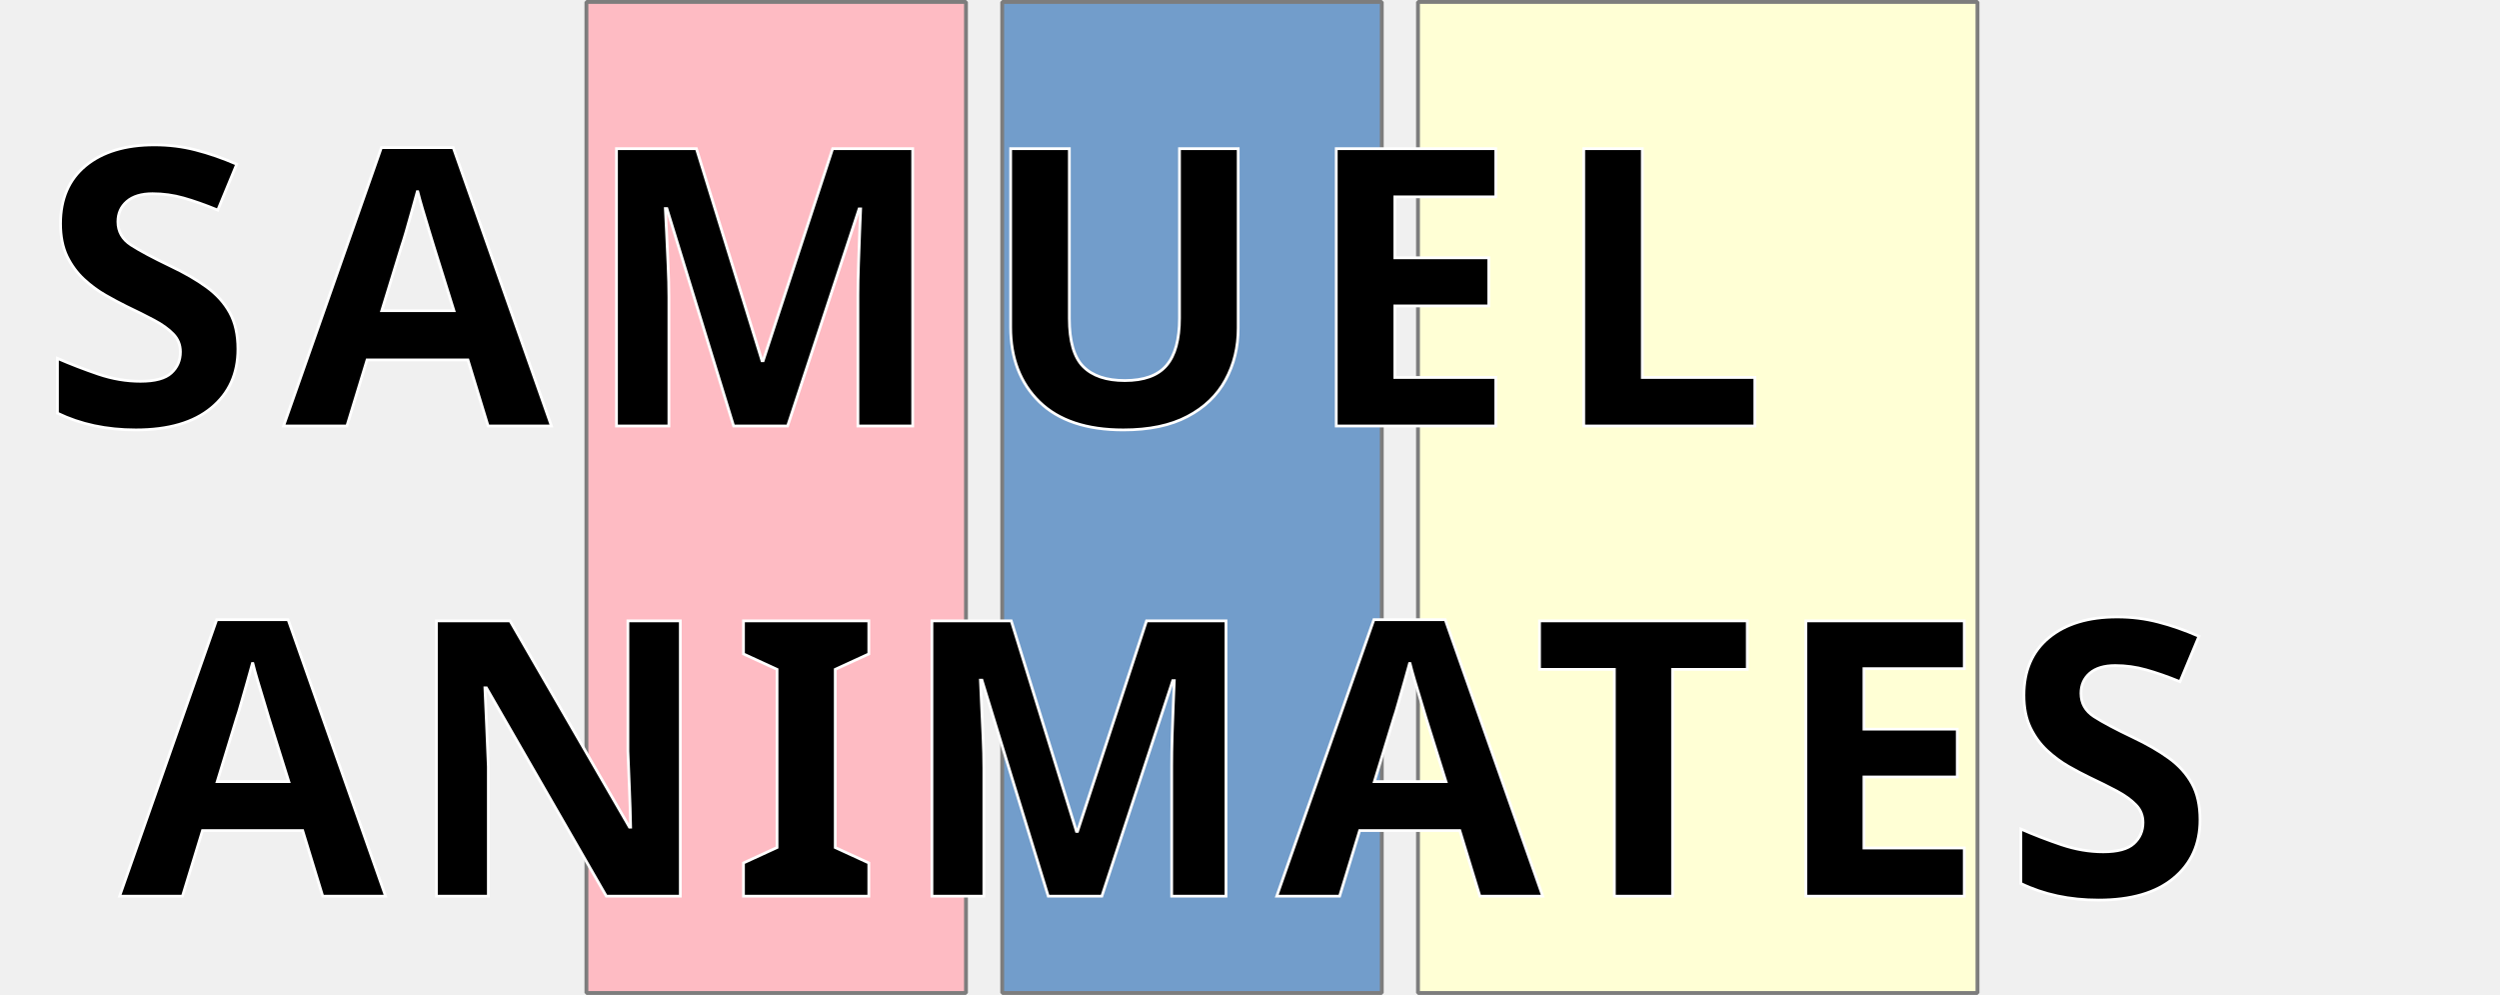
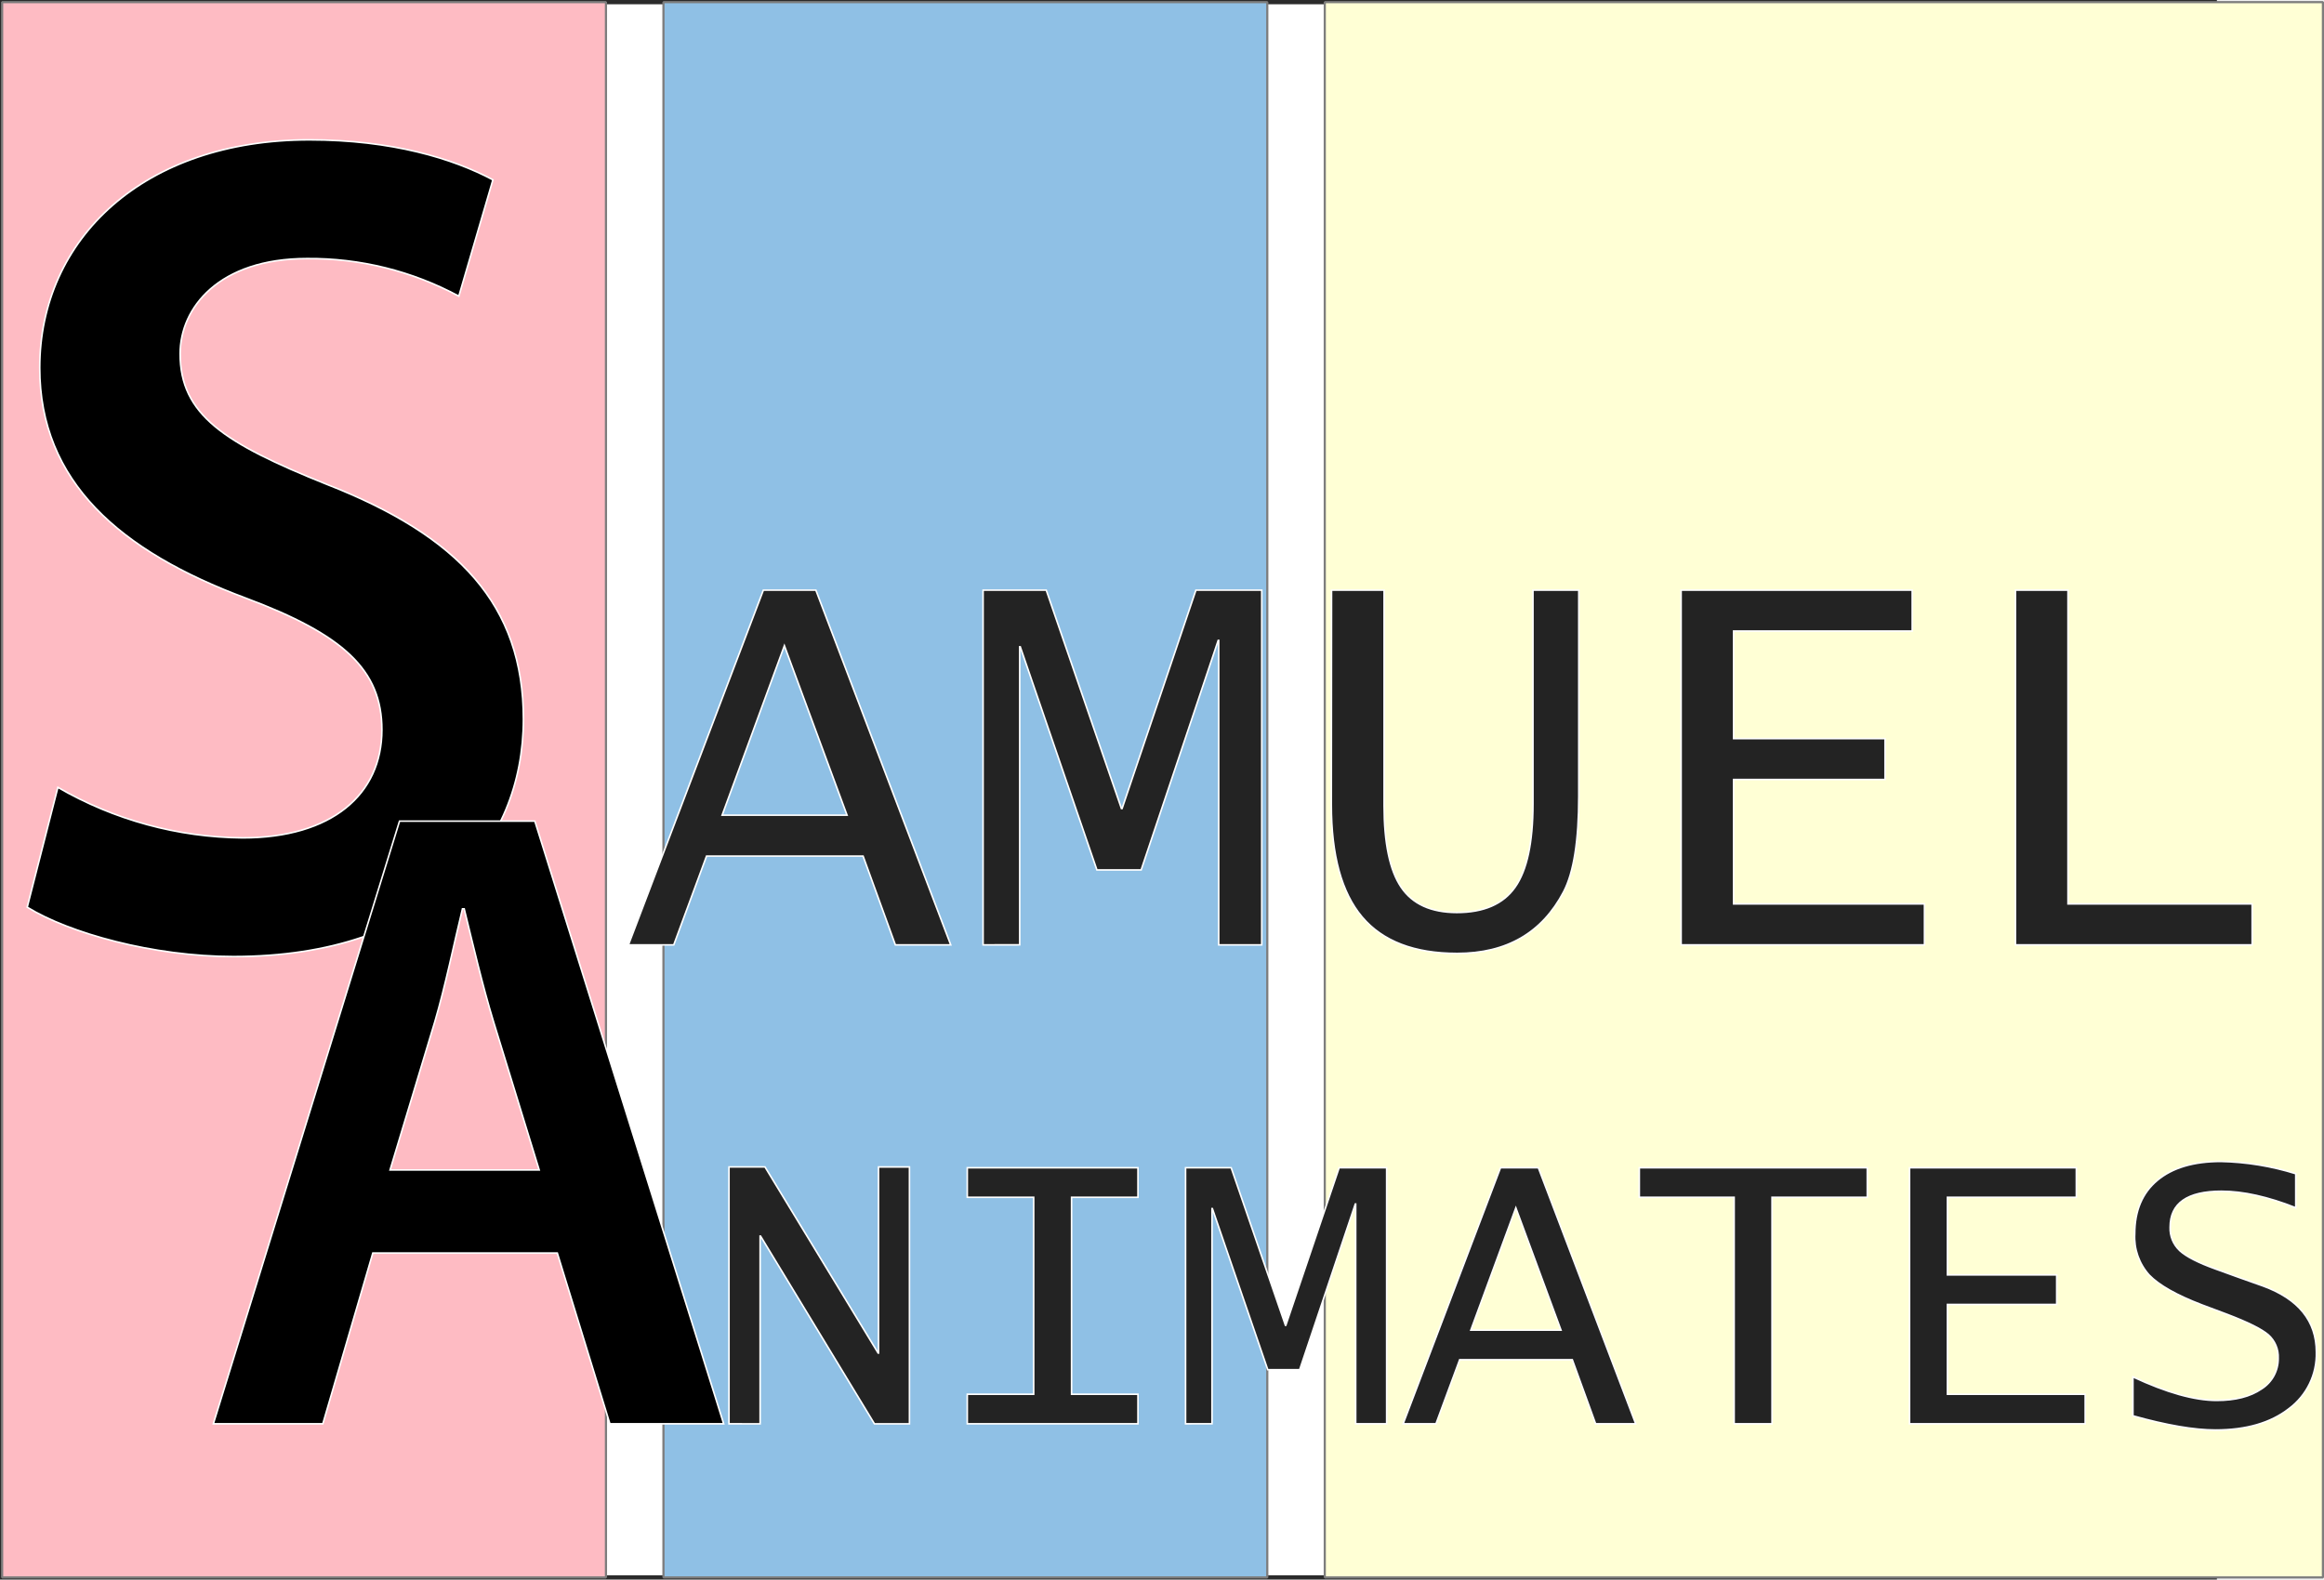
- <svg xmlns="http://www.w3.org/2000/svg" id="svg8" version="1.1" viewBox="0 0 329.308 131.053" height="131.053mm" width="329.308mm">
-   <defs id="defs2" />
-   <g transform="translate(51.37219,-80.0507)" style="display:inline" id="layer2" />
-   <g transform="translate(51.37219,-80.0507)" style="display:inline" id="layer1" />
-   <g transform="translate(51.37219,-80.0507)" style="display:inline" id="layer3" />
-   <g transform="translate(51.37219,-80.0507)" style="display:inline" id="layer4" />
-   <g transform="translate(51.37219,-80.0507)" style="display:inline" id="layer5" />
-   <g transform="translate(51.37219,-80.0507)" style="display:inline" id="layer6" />
-   <g transform="translate(51.37219,-80.0507)" id="layer7" />
-   <g style="display:inline" id="g4792" transform="translate(77.88257,-219.3412)" />
-   <rect style="opacity:1;vector-effect:none;fill:#febbc3;fill-opacity:1;stroke:#7d7d7d;stroke-width:0.509;stroke-linecap:butt;stroke-linejoin:bevel;stroke-miterlimit:4;stroke-dasharray:none;stroke-dashoffset:0;stroke-opacity:1;paint-order:markers fill stroke" id="rect4728" width="50.017" height="130.544" x="77.276" y="0.254" />
-   <rect style="opacity:1;vector-effect:none;fill:#729dcb;fill-opacity:1;stroke:#7d7d7d;stroke-width:0.509;stroke-linecap:butt;stroke-linejoin:bevel;stroke-miterlimit:4;stroke-dasharray:none;stroke-dashoffset:0;stroke-opacity:1;paint-order:markers fill stroke" id="rect4728-3" width="50.017" height="130.544" x="132.067" y="0.254" />
-   <rect style="opacity:1;vector-effect:none;fill:#ffffd5;fill-opacity:1;stroke:#7d7d7d;stroke-width:0.509;stroke-linecap:butt;stroke-linejoin:bevel;stroke-miterlimit:4;stroke-dasharray:none;stroke-dashoffset:0;stroke-opacity:1;paint-order:markers fill stroke" id="rect4728-5" width="73.728" height="130.544" x="186.857" y="0.254" />
-   <text xml:space="preserve" style="font-style:normal;font-variant:normal;font-weight:normal;font-stretch:normal;font-size:51.153px;line-height:1;font-family:Webdings;-inkscape-font-specification:Webdings;letter-spacing:0px;word-spacing:0px;fill:#000000;fill-opacity:1;stroke:#ffffff;stroke-width:0.365;stroke-miterlimit:4;stroke-dasharray:none;stroke-opacity:1" x="257.274" y="56.113" id="text4516">
-     <tspan id="tspan4514" x="261.243" y="56.113" style="font-style:normal;font-variant:normal;font-weight:bold;font-stretch:normal;font-family:Comfortaa;-inkscape-font-specification:'Comfortaa Bold';text-align:end;letter-spacing:3.969px;word-spacing:0.273px;text-anchor:end;stroke:#ffffff;stroke-width:0.365;stroke-miterlimit:4;stroke-dasharray:none;stroke-opacity:1" dx="11.65">SAMUEL</tspan>
-   </text>
-   <text xml:space="preserve" style="font-style:normal;font-variant:normal;font-weight:normal;font-stretch:normal;font-size:50.8px;line-height:1.25;font-family:Webdings;-inkscape-font-specification:Webdings;letter-spacing:0px;word-spacing:0px;fill:#000000;fill-opacity:1;stroke:#ffffff;stroke-width:0.365;stroke-miterlimit:4;stroke-dasharray:none;stroke-opacity:1" x="329.452" y="118.046" id="text4516-5">
-     <tspan id="tspan4514-4" x="331.569" y="118.046" style="font-style:normal;font-variant:normal;font-weight:bold;font-stretch:normal;font-family:Comfortaa;-inkscape-font-specification:'Comfortaa Bold';text-align:end;letter-spacing:2.117px;word-spacing:0.003px;text-anchor:end;stroke:#ffffff;stroke-width:0.365;stroke-miterlimit:4;stroke-dasharray:none;stroke-opacity:1">ANIMATES</tspan>
-   </text>
+ <svg xmlns="http://www.w3.org/2000/svg" id="Layer_1" data-name="Layer 1" viewBox="0 0 545.75 371">
+   <defs>
+     <style>.cls-1{fill:#fff;stroke:#2b2b2b;}.cls-2{fill:#febbc3;}.cls-2,.cls-3,.cls-4{stroke:#7d7d7d;stroke-linejoin:bevel;stroke-width:0.51px;}.cls-3{fill:#8fc0e5;}.cls-4{fill:#ffffd5;}.cls-5{isolation:isolate;}.cls-6{fill:none;stroke:#fff;stroke-width:0.37px;}.cls-7{fill:#232323;}</style>
+   </defs>
+   <g id="Layer_3" data-name="Layer 3">
+     <rect class="cls-1" x="0.5" y="0.5" width="519.6" height="370" />
+   </g>
+   <g id="svg8">
+     <rect id="rect4728" class="cls-2" x="0.5" y="0.5" width="141.8" height="370" />
+     <rect id="rect4728-3" class="cls-3" x="155.8" y="0.5" width="141.8" height="370" />
+     <rect id="rect4728-5" class="cls-4" x="311.1" y="0.5" width="234.4" height="370" />
+   </g>
+   <g id="Layer_4" data-name="Layer 4">
+     <g class="cls-5">
+       <g class="cls-5">
+         <path d="M13.09,185.14A88.06,88.06,0,0,0,56.45,197c21,0,32.73-10.21,32.73-25.39,0-14.08-9.05-22.36-31.93-30.92-29.53-11-48.42-27.32-48.42-54.09,0-30.36,24.48-53.55,63.32-53.55,19.42,0,33.79,4.42,43.1,9.39l-8,27.32a73.76,73.76,0,0,0-35.65-8.83c-20.75,0-29.8,11.59-29.8,22.36,0,14.35,10.38,21,34.32,30.63,31.13,12.15,46.29,28.43,46.29,55.2,0,29.81-21.81,55.75-68.1,55.75-18.89,0-38.58-5.51-48.42-11.59Z" transform="translate(0.5 -0.2)" />
+       </g>
+       <g class="cls-5">
+         <path class="cls-6" d="M13.09,185.14A88.06,88.06,0,0,0,56.45,197c21,0,32.73-10.21,32.73-25.39,0-14.08-9.05-22.36-31.93-30.92-29.53-11-48.42-27.32-48.42-54.09,0-30.36,24.48-53.55,63.32-53.55,19.42,0,33.79,4.42,43.1,9.39l-8,27.32a73.76,73.76,0,0,0-35.65-8.83c-20.75,0-29.8,11.59-29.8,22.36,0,14.35,10.38,21,34.32,30.63,31.13,12.15,46.29,28.43,46.29,55.2,0,29.81-21.81,55.75-68.1,55.75-18.89,0-38.58-5.51-48.42-11.59Z" transform="translate(0.5 -0.2)" />
+       </g>
+       <g class="cls-5">
+         <path class="cls-7" d="M147.08,222.13l31.68-83.32h12.33l31.67,83.32h-13l-7.58-20.85H165.42l-7.7,20.85Zm22-30.46h29.33L183.7,151.86Z" transform="translate(0.5 -0.2)" />
+         <path class="cls-7" d="M230.36,222.13V138.81h14.83l17.66,51.3H263l17.34-51.3h15.46v83.32H285.69V150.62h-.12l-18.09,53.91H257.09l-18-52.41h-.13v70Z" transform="translate(0.5 -0.2)" />
+         <path class="cls-7" d="M312.19,138.81h12.34v50.58q0,13.26,4,19.19t13.06,5.95q9.51,0,13.7-5.95t4.2-19.51V138.81h10.76v48.38q0,15.65-3.56,22.47-7.58,14.47-25,14.48-15.09,0-22.32-8.57t-7.23-26.37Z" transform="translate(0.5 -0.2)" />
+         <path class="cls-7" d="M394.28,222.13V138.81h54.27v9.61H406.61v25.26h35.56v9.61H406.61v29.22h44.82v9.62Z" transform="translate(0.5 -0.2)" />
+         <path class="cls-7" d="M472.8,222.13V138.81h12.33v73.7h43.25v9.62Z" transform="translate(0.5 -0.2)" />
+       </g>
+       <g class="cls-5">
+         <path class="cls-6" d="M147.08,222.13l31.68-83.32h12.33l31.67,83.32h-13l-7.58-20.85H165.42l-7.7,20.85Zm22-30.46h29.33L183.7,151.86Z" transform="translate(0.5 -0.2)" />
+         <path class="cls-6" d="M230.36,222.13V138.81h14.83l17.66,51.3H263l17.34-51.3h15.46v83.32H285.69V150.62h-.12l-18.09,53.91H257.09l-18-52.41h-.13v70Z" transform="translate(0.5 -0.2)" />
+         <path class="cls-6" d="M312.19,138.81h12.34v50.58q0,13.26,4,19.19t13.06,5.95q9.51,0,13.7-5.95t4.2-19.51V138.81h10.76v48.38q0,15.65-3.56,22.47-7.58,14.47-25,14.48-15.09,0-22.32-8.57t-7.23-26.37Z" transform="translate(0.5 -0.2)" />
+         <path class="cls-6" d="M394.28,222.13V138.81h54.27v9.61H406.61v25.26h35.56v9.61H406.61v29.22h44.82v9.62Z" transform="translate(0.5 -0.2)" />
+         <path class="cls-6" d="M472.8,222.13V138.81h12.33v73.7h43.25v9.62Z" transform="translate(0.5 -0.2)" />
+       </g>
+     </g>
+     <g class="cls-5">
+       <g class="cls-5">
+         <path d="M87.05,294.51,75.31,334.62H49.6L93.32,193.07H125.1l44.34,141.55H142.72l-12.35-40.11ZM126.12,275l-10.73-34.86c-2.63-8.62-4.86-18.28-6.88-26.47h-.41c-2,8.19-4,18.06-6.48,26.47L91.1,275Z" transform="translate(0.5 -0.2)" />
+       </g>
+       <g class="cls-5">
+         <path class="cls-6" d="M87.05,294.51,75.31,334.62H49.6L93.32,193.07H125.1l44.34,141.55H142.72l-12.35-40.11ZM126.12,275l-10.73-34.86c-2.63-8.62-4.86-18.28-6.88-26.47h-.41c-2,8.19-4,18.06-6.48,26.47L91.1,275Z" transform="translate(0.5 -0.2)" />
+       </g>
+       <g class="cls-5">
+         <path class="cls-7" d="M170.69,334.62V274.29h8.45L205.71,318h.09v-43.7h7.27v60.33h-8.22l-26.75-44.1H178v44.1Z" transform="translate(0.5 -0.2)" />
+         <path class="cls-7" d="M226.65,334.62v-6.94h15.59V281.42H226.65v-6.94h40.08v6.94H251.14v46.26h15.59v6.94Z" transform="translate(0.5 -0.2)" />
+         <path class="cls-7" d="M277.91,334.62V274.48h10.71l12.74,37h.09l12.52-37h11.16v60.14h-7.27V283h-.09l-13.06,38.91h-7.5l-13-37.83h-.09v50.53Z" transform="translate(0.5 -0.2)" />
+         <path class="cls-7" d="M329,334.62l22.86-60.14h8.9l22.86,60.14h-9.42l-5.47-15.05H342.28l-5.57,15.05Zm15.9-22h21.17L355.47,283.9Z" transform="translate(0.5 -0.2)" />
+         <path class="cls-7" d="M406.73,334.62v-53.2H384.46v-6.94H438v6.94H415.63v53.2Z" transform="translate(0.5 -0.2)" />
+         <path class="cls-7" d="M447.92,334.62V274.48h39.17v6.94H456.82v18.23h25.66v6.94H456.82v21.09h32.35v6.94Z" transform="translate(0.5 -0.2)" />
+         <path class="cls-7" d="M538.62,275.88v8Q528.81,280,521.18,280q-12.06,0-12.06,8.44a7.13,7.13,0,0,0,2.26,5.51q2.25,2.08,8.36,4.29l5.69,2.06,5.42,1.92q12.6,4.59,12.61,15.56A16,16,0,0,1,537,331.08q-6.43,5-17.24,5-7.5,0-19.38-3.33V323.6q11.84,5.53,19.65,5.53,6.6,0,10.53-2.69a8.37,8.37,0,0,0,3.93-7.24,6.9,6.9,0,0,0-2.33-5.49q-2.32-2-9.6-4.78l-6-2.25q-8.91-3.42-12.36-7A13.34,13.34,0,0,1,500.8,290q0-8.12,5.31-12.56T521.05,273A63.36,63.36,0,0,1,538.62,275.88Z" transform="translate(0.5 -0.2)" />
+       </g>
+       <g class="cls-5">
+         <path class="cls-6" d="M170.69,334.62V274.29h8.45L205.71,318h.09v-43.7h7.27v60.33h-8.22l-26.75-44.1H178v44.1Z" transform="translate(0.5 -0.2)" />
+         <path class="cls-6" d="M226.65,334.62v-6.94h15.59V281.42H226.65v-6.94h40.08v6.94H251.14v46.26h15.59v6.94Z" transform="translate(0.5 -0.2)" />
+         <path class="cls-6" d="M277.91,334.62V274.48h10.71l12.74,37h.09l12.52-37h11.16v60.14h-7.27V283h-.09l-13.06,38.91h-7.5l-13-37.83h-.09v50.53Z" transform="translate(0.5 -0.2)" />
+         <path class="cls-6" d="M329,334.62l22.86-60.14h8.9l22.86,60.14h-9.42l-5.47-15.05H342.28l-5.57,15.05Zm15.9-22h21.17L355.47,283.9Z" transform="translate(0.5 -0.2)" />
+         <path class="cls-6" d="M406.73,334.62v-53.2H384.46v-6.94H438v6.94H415.63v53.2Z" transform="translate(0.5 -0.2)" />
+         <path class="cls-6" d="M447.92,334.62V274.48h39.17v6.94H456.82v18.23h25.66v6.94H456.82v21.09h32.35v6.94Z" transform="translate(0.5 -0.2)" />
+         <path class="cls-6" d="M538.62,275.88v8Q528.81,280,521.18,280q-12.06,0-12.06,8.44a7.13,7.13,0,0,0,2.26,5.51q2.25,2.08,8.36,4.29l5.69,2.06,5.42,1.92q12.6,4.59,12.61,15.56A16,16,0,0,1,537,331.08q-6.43,5-17.24,5-7.5,0-19.38-3.33V323.6q11.84,5.53,19.65,5.53,6.6,0,10.53-2.69a8.37,8.37,0,0,0,3.93-7.24,6.9,6.9,0,0,0-2.33-5.49q-2.32-2-9.6-4.78l-6-2.25q-8.91-3.42-12.36-7A13.34,13.34,0,0,1,500.8,290q0-8.12,5.31-12.56T521.05,273A63.36,63.36,0,0,1,538.62,275.88Z" transform="translate(0.5 -0.2)" />
+       </g>
+     </g>
+   </g>
</svg>
